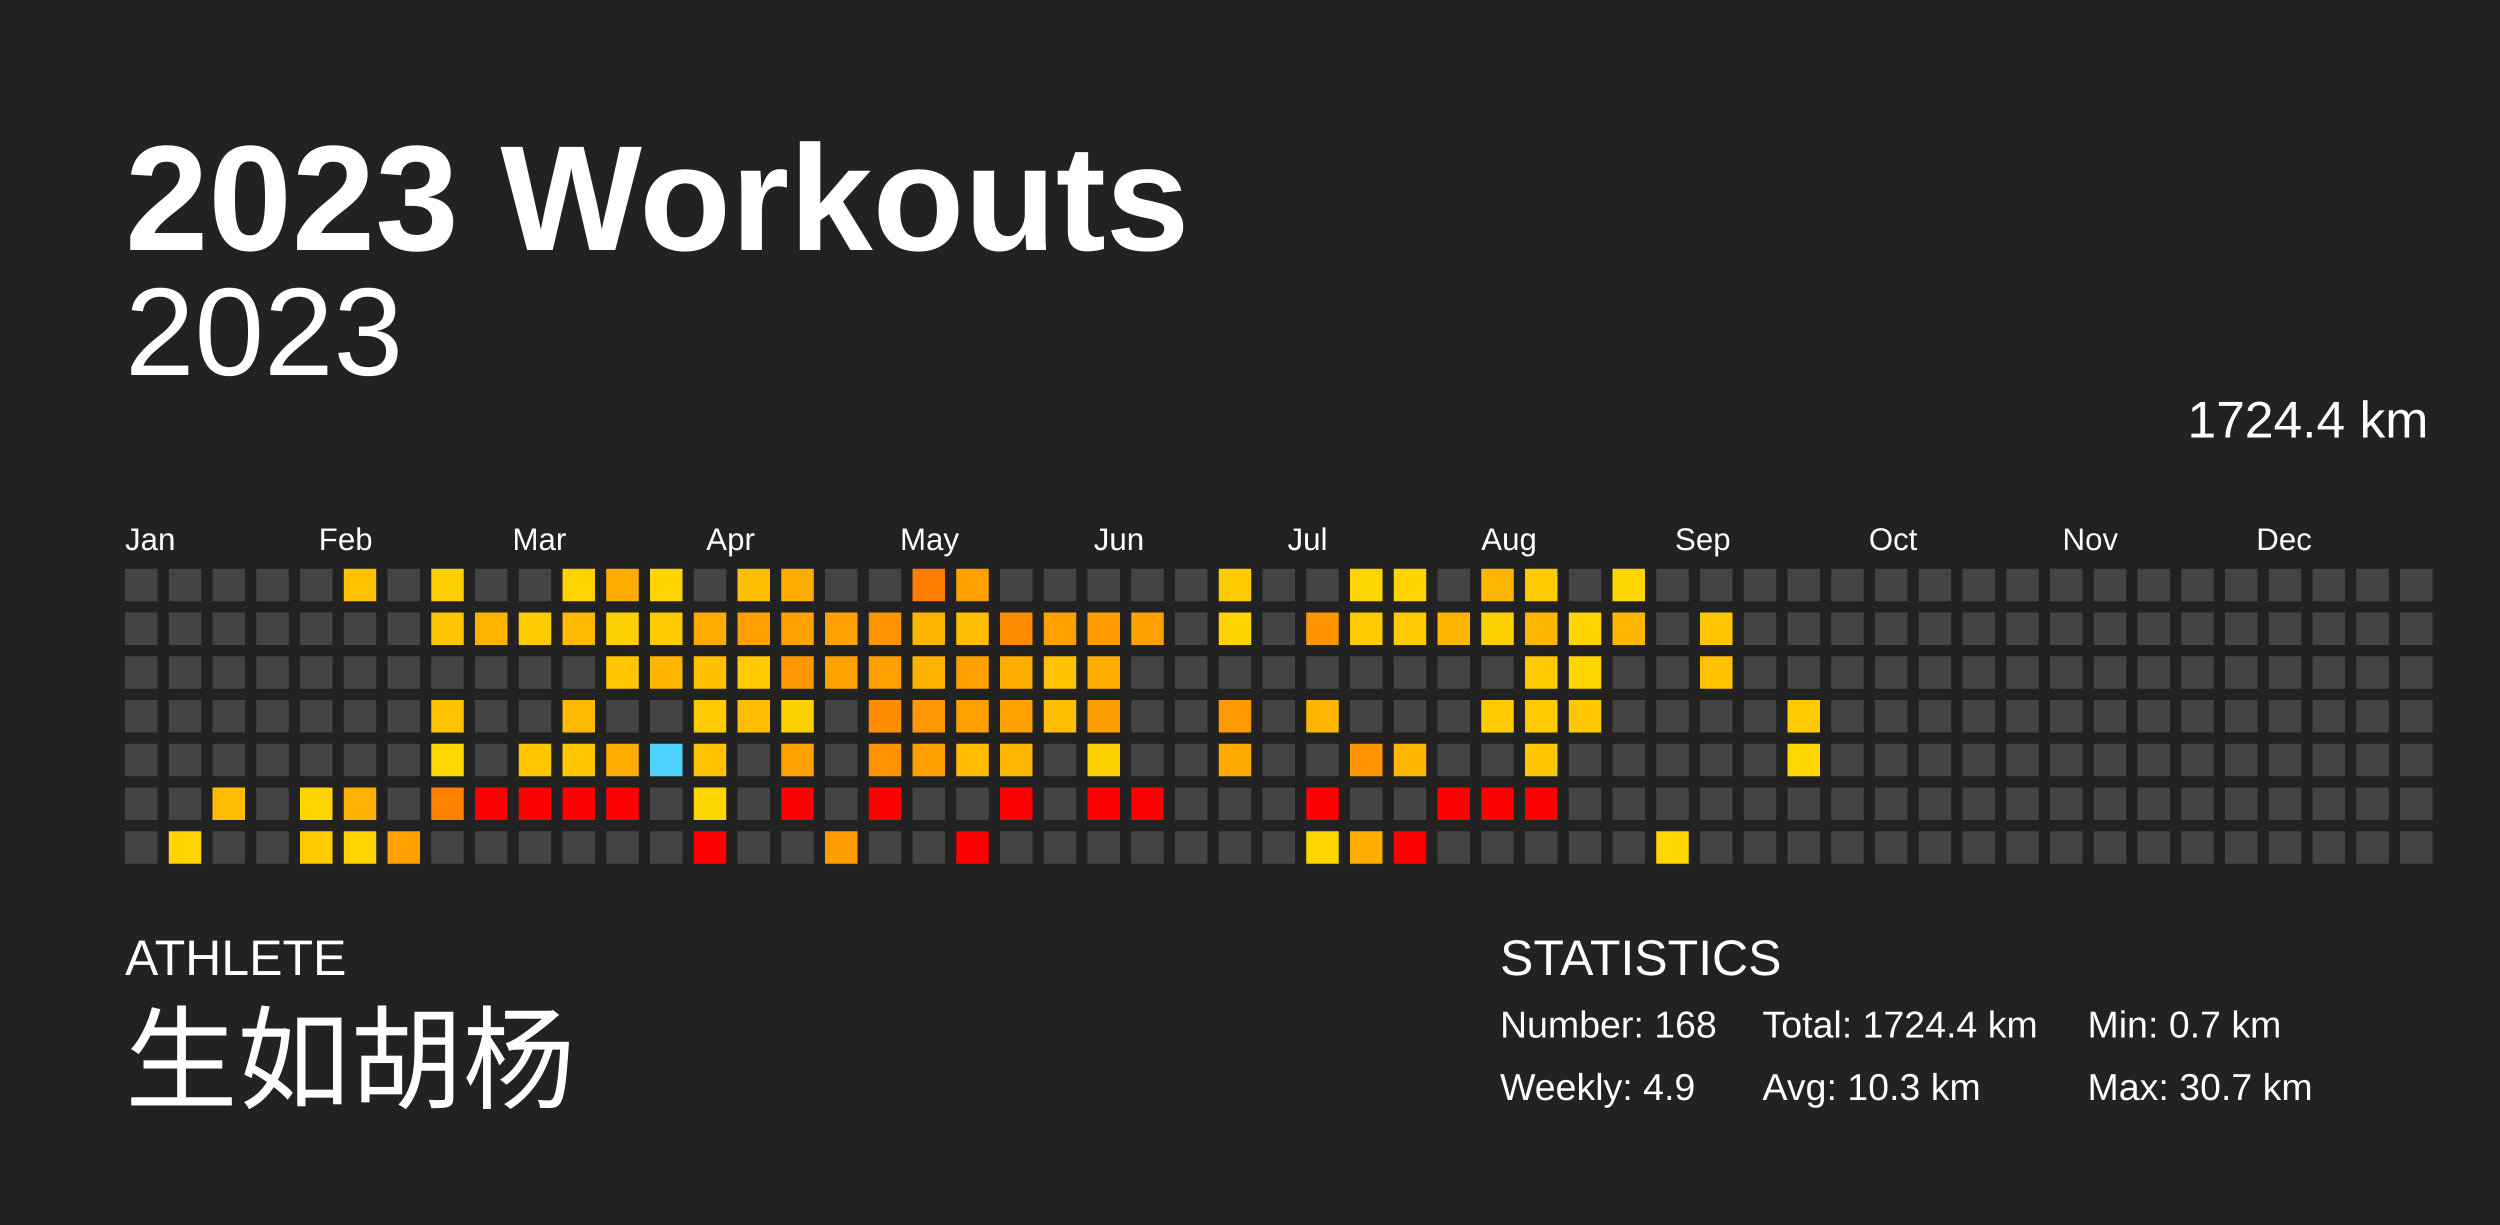
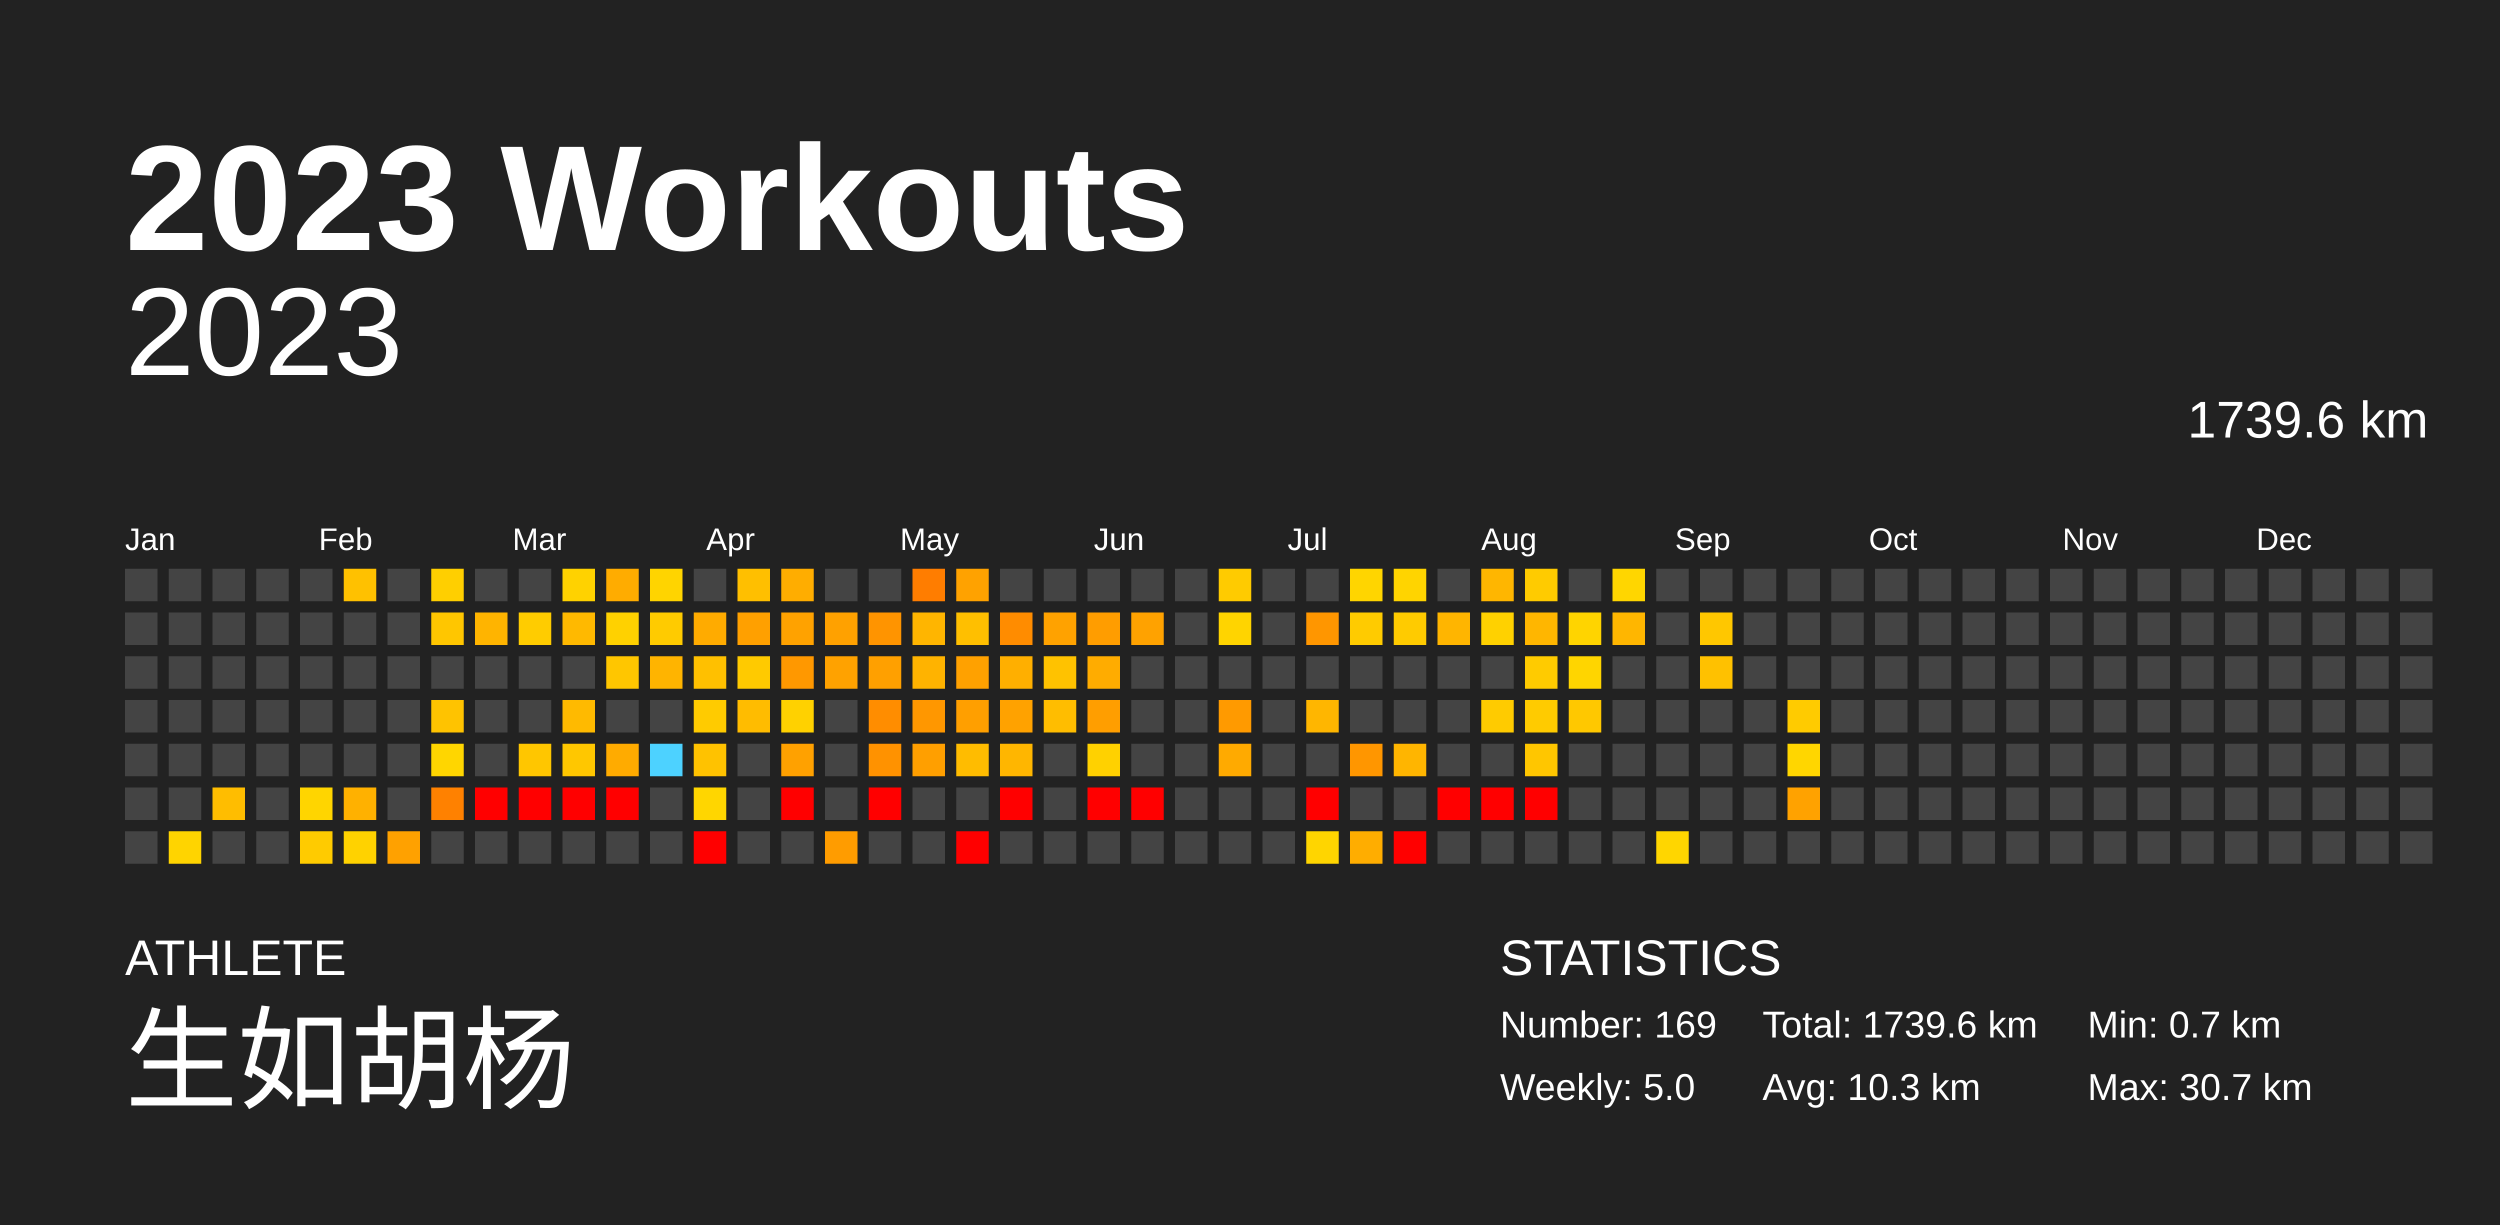
<svg xmlns="http://www.w3.org/2000/svg" baseProfile="full" height="98mm" version="1.1" viewBox="0,0,200,98" width="200mm">
  <defs />
  <rect fill="#222222" height="98" width="200" x="0" y="0" />
  <text fill="#FFFFFF" style="font-size:12px; font-family:Arial; font-weight:bold;" x="10" y="20">2023 Workouts</text>
  <text fill="#FFFFFF" style="font-size:4px; font-family:Arial" x="10" y="78">ATHLETE</text>
  <text fill="#FFFFFF" style="font-size:9px; font-family:Arial" x="10" y="88">生如胡杨</text>
  <text fill="#FFFFFF" style="font-size:4px; font-family:Arial" x="120" y="78">STATISTICS</text>
-   <text fill="#FFFFFF" style="font-size:3px; font-family:Arial" x="120" y="83">Number: 168</text>
-   <text fill="#FFFFFF" style="font-size:3px; font-family:Arial" x="120" y="88">Weekly: 4.9</text>
-   <text fill="#FFFFFF" style="font-size:3px; font-family:Arial" x="141" y="83">Total: 1724.4 km</text>
+   <text fill="#FFFFFF" style="font-size:3px; font-family:Arial" x="120" y="83">Number: 169</text>
+   <text fill="#FFFFFF" style="font-size:3px; font-family:Arial" x="120" y="88">Weekly: 5.0</text>
+   <text fill="#FFFFFF" style="font-size:3px; font-family:Arial" x="141" y="83">Total: 1739.6 km</text>
  <text fill="#FFFFFF" style="font-size:3px; font-family:Arial" x="141" y="88">Avg: 10.3 km</text>
  <text fill="#FFFFFF" style="font-size:3px; font-family:Arial" x="167" y="83">Min: 0.7 km</text>
  <text fill="#FFFFFF" style="font-size:3px; font-family:Arial" x="167" y="88">Max: 30.7 km</text>
  <text alignment-baseline="hanging" fill="#FFFFFF" style="font-size:10.0px; font-family:Arial;" x="10" y="30">2023</text>
-   <text alignment-baseline="hanging" fill="#FFFFFF" style="font-size:4.125px; font-family:Arial;" x="175" y="35">1724.4 km</text>
+   <text alignment-baseline="hanging" fill="#FFFFFF" style="font-size:4.125px; font-family:Arial;" x="175" y="35">1739.6 km</text>
  <text fill="#FFFFFF" style="font-size:2.5px; font-family:Arial" x="10.0" y="44">Jan</text>
  <text fill="#FFFFFF" style="font-size:2.5px; font-family:Arial" x="25.5" y="44">Feb</text>
  <text fill="#FFFFFF" style="font-size:2.5px; font-family:Arial" x="41.0" y="44">Mar</text>
  <text fill="#FFFFFF" style="font-size:2.5px; font-family:Arial" x="56.5" y="44">Apr</text>
  <text fill="#FFFFFF" style="font-size:2.5px; font-family:Arial" x="72.0" y="44">May</text>
  <text fill="#FFFFFF" style="font-size:2.5px; font-family:Arial" x="87.5" y="44">Jun</text>
  <text fill="#FFFFFF" style="font-size:2.5px; font-family:Arial" x="103.0" y="44">Jul</text>
  <text fill="#FFFFFF" style="font-size:2.5px; font-family:Arial" x="118.5" y="44">Aug</text>
  <text fill="#FFFFFF" style="font-size:2.5px; font-family:Arial" x="134.0" y="44">Sep</text>
  <text fill="#FFFFFF" style="font-size:2.5px; font-family:Arial" x="149.5" y="44">Oct</text>
  <text fill="#FFFFFF" style="font-size:2.5px; font-family:Arial" x="165.0" y="44">Nov</text>
  <text fill="#FFFFFF" style="font-size:2.5px; font-family:Arial" x="180.5" y="44">Dec</text>
  <rect fill="#444444" height="2.6" width="2.6" x="10.0" y="45.5" />
  <rect fill="#444444" height="2.6" width="2.6" x="10.0" y="49.0" />
  <rect fill="#444444" height="2.6" width="2.6" x="10.0" y="52.5" />
  <rect fill="#444444" height="2.6" width="2.6" x="10.0" y="56.0" />
  <rect fill="#444444" height="2.6" width="2.6" x="10.0" y="59.5" />
  <rect fill="#444444" height="2.6" width="2.6" x="10.0" y="63.0" />
  <rect fill="#444444" height="2.6" width="2.6" x="10.0" y="66.5" />
  <rect fill="#444444" height="2.6" width="2.6" x="13.5" y="45.5" />
  <rect fill="#444444" height="2.6" width="2.6" x="13.5" y="49.0" />
  <rect fill="#444444" height="2.6" width="2.6" x="13.5" y="52.5" />
  <rect fill="#444444" height="2.6" width="2.6" x="13.5" y="56.0" />
  <rect fill="#444444" height="2.6" width="2.6" x="13.5" y="59.5" />
  <rect fill="#444444" height="2.6" width="2.6" x="13.5" y="63.0" />
  <rect fill="#ffd400" height="2.6" width="2.6" x="13.5" y="66.5" />
  <rect fill="#444444" height="2.6" width="2.6" x="17.0" y="45.5" />
  <rect fill="#444444" height="2.6" width="2.6" x="17.0" y="49.0" />
  <rect fill="#444444" height="2.6" width="2.6" x="17.0" y="52.5" />
  <rect fill="#444444" height="2.6" width="2.6" x="17.0" y="56.0" />
  <rect fill="#444444" height="2.6" width="2.6" x="17.0" y="59.5" />
  <rect fill="#ffbd00" height="2.6" width="2.6" x="17.0" y="63.0" />
  <rect fill="#444444" height="2.6" width="2.6" x="17.0" y="66.5" />
  <rect fill="#444444" height="2.6" width="2.6" x="20.5" y="45.5" />
  <rect fill="#444444" height="2.6" width="2.6" x="20.5" y="49.0" />
  <rect fill="#444444" height="2.6" width="2.6" x="20.5" y="52.5" />
  <rect fill="#444444" height="2.6" width="2.6" x="20.5" y="56.0" />
  <rect fill="#444444" height="2.6" width="2.6" x="20.5" y="59.5" />
  <rect fill="#444444" height="2.6" width="2.6" x="20.5" y="63.0" />
  <rect fill="#444444" height="2.6" width="2.6" x="20.5" y="66.5" />
  <rect fill="#444444" height="2.6" width="2.6" x="24.0" y="45.5" />
  <rect fill="#444444" height="2.6" width="2.6" x="24.0" y="49.0" />
  <rect fill="#444444" height="2.6" width="2.6" x="24.0" y="52.5" />
  <rect fill="#444444" height="2.6" width="2.6" x="24.0" y="56.0" />
  <rect fill="#444444" height="2.6" width="2.6" x="24.0" y="59.5" />
  <rect fill="#ffd500" height="2.6" width="2.6" x="24.0" y="63.0" />
  <rect fill="#ffcb00" height="2.6" width="2.6" x="24.0" y="66.5" />
  <rect fill="#ffc100" height="2.6" width="2.6" x="27.5" y="45.5" />
  <rect fill="#444444" height="2.6" width="2.6" x="27.5" y="49.0" />
  <rect fill="#444444" height="2.6" width="2.6" x="27.5" y="52.5" />
  <rect fill="#444444" height="2.6" width="2.6" x="27.5" y="56.0" />
  <rect fill="#444444" height="2.6" width="2.6" x="27.5" y="59.5" />
  <rect fill="#ffb100" height="2.6" width="2.6" x="27.5" y="63.0" />
  <rect fill="#ffd200" height="2.6" width="2.6" x="27.5" y="66.5" />
  <rect fill="#444444" height="2.6" width="2.6" x="31.0" y="45.5" />
  <rect fill="#444444" height="2.6" width="2.6" x="31.0" y="49.0" />
  <rect fill="#444444" height="2.6" width="2.6" x="31.0" y="52.5" />
  <rect fill="#444444" height="2.6" width="2.6" x="31.0" y="56.0" />
  <rect fill="#444444" height="2.6" width="2.6" x="31.0" y="59.5" />
  <rect fill="#444444" height="2.6" width="2.6" x="31.0" y="63.0" />
  <rect fill="#ffa100" height="2.6" width="2.6" x="31.0" y="66.5" />
  <rect fill="#ffcf00" height="2.6" width="2.6" x="34.5" y="45.5" />
  <rect fill="#ffc600" height="2.6" width="2.6" x="34.5" y="49.0" />
  <rect fill="#444444" height="2.6" width="2.6" x="34.5" y="52.5" />
  <rect fill="#ffc300" height="2.6" width="2.6" x="34.5" y="56.0" />
  <rect fill="#ffd600" height="2.6" width="2.6" x="34.5" y="59.5" />
  <rect fill="#ff8100" height="2.6" width="2.6" x="34.5" y="63.0" />
  <rect fill="#444444" height="2.6" width="2.6" x="34.5" y="66.5" />
  <rect fill="#444444" height="2.6" width="2.6" x="38.0" y="45.5" />
  <rect fill="#ffb400" height="2.6" width="2.6" x="38.0" y="49.0" />
  <rect fill="#444444" height="2.6" width="2.6" x="38.0" y="52.5" />
  <rect fill="#444444" height="2.6" width="2.6" x="38.0" y="56.0" />
  <rect fill="#444444" height="2.6" width="2.6" x="38.0" y="59.5" />
  <rect fill="red" height="2.6" width="2.6" x="38.0" y="63.0" />
  <rect fill="#444444" height="2.6" width="2.6" x="38.0" y="66.5" />
  <rect fill="#444444" height="2.6" width="2.6" x="41.5" y="45.5" />
  <rect fill="#ffcc00" height="2.6" width="2.6" x="41.5" y="49.0" />
  <rect fill="#444444" height="2.6" width="2.6" x="41.5" y="52.5" />
  <rect fill="#444444" height="2.6" width="2.6" x="41.5" y="56.0" />
  <rect fill="#ffc600" height="2.6" width="2.6" x="41.5" y="59.5" />
  <rect fill="red" height="2.6" width="2.6" x="41.5" y="63.0" />
  <rect fill="#444444" height="2.6" width="2.6" x="41.5" y="66.5" />
  <rect fill="#ffd200" height="2.6" width="2.6" x="45.0" y="45.5" />
  <rect fill="#ffb900" height="2.6" width="2.6" x="45.0" y="49.0" />
  <rect fill="#444444" height="2.6" width="2.6" x="45.0" y="52.5" />
  <rect fill="#ffba00" height="2.6" width="2.6" x="45.0" y="56.0" />
  <rect fill="#ffc700" height="2.6" width="2.6" x="45.0" y="59.5" />
  <rect fill="red" height="2.6" width="2.6" x="45.0" y="63.0" />
  <rect fill="#444444" height="2.6" width="2.6" x="45.0" y="66.5" />
  <rect fill="#ffac00" height="2.6" width="2.6" x="48.5" y="45.5" />
  <rect fill="#ffd100" height="2.6" width="2.6" x="48.5" y="49.0" />
  <rect fill="#ffc600" height="2.6" width="2.6" x="48.5" y="52.5" />
  <rect fill="#444444" height="2.6" width="2.6" x="48.5" y="56.0" />
  <rect fill="#ffab00" height="2.6" width="2.6" x="48.5" y="59.5" />
  <rect fill="red" height="2.6" width="2.6" x="48.5" y="63.0" />
  <rect fill="#444444" height="2.6" width="2.6" x="48.5" y="66.5" />
  <rect fill="#ffd400" height="2.6" width="2.6" x="52.0" y="45.5" />
  <rect fill="#ffcb00" height="2.6" width="2.6" x="52.0" y="49.0" />
  <rect fill="#ffb400" height="2.6" width="2.6" x="52.0" y="52.5" />
  <rect fill="#444444" height="2.6" width="2.6" x="52.0" y="56.0" />
  <rect fill="#4dd2ff" height="2.6" width="2.6" x="52.0" y="59.5" />
  <rect fill="#444444" height="2.6" width="2.6" x="52.0" y="63.0" />
  <rect fill="#444444" height="2.6" width="2.6" x="52.0" y="66.5" />
  <rect fill="#444444" height="2.6" width="2.6" x="55.5" y="45.5" />
  <rect fill="#ffab00" height="2.6" width="2.6" x="55.5" y="49.0" />
  <rect fill="#ffc000" height="2.6" width="2.6" x="55.5" y="52.5" />
  <rect fill="#ffcb00" height="2.6" width="2.6" x="55.5" y="56.0" />
  <rect fill="#ffc200" height="2.6" width="2.6" x="55.5" y="59.5" />
  <rect fill="#ffd600" height="2.6" width="2.6" x="55.5" y="63.0" />
  <rect fill="red" height="2.6" width="2.6" x="55.5" y="66.5" />
  <rect fill="#ffbf00" height="2.6" width="2.6" x="59.0" y="45.5" />
  <rect fill="#ffa000" height="2.6" width="2.6" x="59.0" y="49.0" />
  <rect fill="#ffca00" height="2.6" width="2.6" x="59.0" y="52.5" />
  <rect fill="#ffbc00" height="2.6" width="2.6" x="59.0" y="56.0" />
  <rect fill="#444444" height="2.6" width="2.6" x="59.0" y="59.5" />
  <rect fill="#444444" height="2.6" width="2.6" x="59.0" y="63.0" />
  <rect fill="#444444" height="2.6" width="2.6" x="59.0" y="66.5" />
  <rect fill="#ffad00" height="2.6" width="2.6" x="62.5" y="45.5" />
  <rect fill="#ffa200" height="2.6" width="2.6" x="62.5" y="49.0" />
  <rect fill="#ff9800" height="2.6" width="2.6" x="62.5" y="52.5" />
  <rect fill="#ffd100" height="2.6" width="2.6" x="62.5" y="56.0" />
  <rect fill="#ffa100" height="2.6" width="2.6" x="62.5" y="59.5" />
  <rect fill="red" height="2.6" width="2.6" x="62.5" y="63.0" />
  <rect fill="#444444" height="2.6" width="2.6" x="62.5" y="66.5" />
  <rect fill="#444444" height="2.6" width="2.6" x="66.0" y="45.5" />
  <rect fill="#ffa100" height="2.6" width="2.6" x="66.0" y="49.0" />
  <rect fill="#ffa200" height="2.6" width="2.6" x="66.0" y="52.5" />
  <rect fill="#444444" height="2.6" width="2.6" x="66.0" y="56.0" />
  <rect fill="#444444" height="2.6" width="2.6" x="66.0" y="59.5" />
  <rect fill="#444444" height="2.6" width="2.6" x="66.0" y="63.0" />
  <rect fill="#ff9c00" height="2.6" width="2.6" x="66.0" y="66.5" />
  <rect fill="#444444" height="2.6" width="2.6" x="69.5" y="45.5" />
  <rect fill="#ff9400" height="2.6" width="2.6" x="69.5" y="49.0" />
  <rect fill="#ffa000" height="2.6" width="2.6" x="69.5" y="52.5" />
  <rect fill="#ff8d00" height="2.6" width="2.6" x="69.5" y="56.0" />
  <rect fill="#ff9200" height="2.6" width="2.6" x="69.5" y="59.5" />
  <rect fill="red" height="2.6" width="2.6" x="69.5" y="63.0" />
  <rect fill="#444444" height="2.6" width="2.6" x="69.5" y="66.5" />
  <rect fill="#ff7d00" height="2.6" width="2.6" x="73.0" y="45.5" />
  <rect fill="#ffb500" height="2.6" width="2.6" x="73.0" y="49.0" />
  <rect fill="#ffb300" height="2.6" width="2.6" x="73.0" y="52.5" />
  <rect fill="#ff9700" height="2.6" width="2.6" x="73.0" y="56.0" />
  <rect fill="#ff9f00" height="2.6" width="2.6" x="73.0" y="59.5" />
  <rect fill="#444444" height="2.6" width="2.6" x="73.0" y="63.0" />
  <rect fill="#444444" height="2.6" width="2.6" x="73.0" y="66.5" />
  <rect fill="#ffa200" height="2.6" width="2.6" x="76.5" y="45.5" />
  <rect fill="#ffbf00" height="2.6" width="2.6" x="76.5" y="49.0" />
  <rect fill="#ffa100" height="2.6" width="2.6" x="76.5" y="52.5" />
  <rect fill="#ff9f00" height="2.6" width="2.6" x="76.5" y="56.0" />
  <rect fill="#ffbc00" height="2.6" width="2.6" x="76.5" y="59.5" />
  <rect fill="#444444" height="2.6" width="2.6" x="76.5" y="63.0" />
  <rect fill="red" height="2.6" width="2.6" x="76.5" y="66.5" />
  <rect fill="#444444" height="2.6" width="2.6" x="80.0" y="45.5" />
  <rect fill="#ff8c00" height="2.6" width="2.6" x="80.0" y="49.0" />
  <rect fill="#ffaf00" height="2.6" width="2.6" x="80.0" y="52.5" />
  <rect fill="#ffa200" height="2.6" width="2.6" x="80.0" y="56.0" />
  <rect fill="#ffb600" height="2.6" width="2.6" x="80.0" y="59.5" />
  <rect fill="red" height="2.6" width="2.6" x="80.0" y="63.0" />
  <rect fill="#444444" height="2.6" width="2.6" x="80.0" y="66.5" />
  <rect fill="#444444" height="2.6" width="2.6" x="83.5" y="45.5" />
  <rect fill="#ffa200" height="2.6" width="2.6" x="83.5" y="49.0" />
  <rect fill="#ffc200" height="2.6" width="2.6" x="83.5" y="52.5" />
  <rect fill="#ffbd00" height="2.6" width="2.6" x="83.5" y="56.0" />
  <rect fill="#444444" height="2.6" width="2.6" x="83.5" y="59.5" />
  <rect fill="#444444" height="2.6" width="2.6" x="83.5" y="63.0" />
  <rect fill="#444444" height="2.6" width="2.6" x="83.5" y="66.5" />
  <rect fill="#444444" height="2.6" width="2.6" x="87.0" y="45.5" />
  <rect fill="#ff9d00" height="2.6" width="2.6" x="87.0" y="49.0" />
  <rect fill="#ffac00" height="2.6" width="2.6" x="87.0" y="52.5" />
  <rect fill="#ff9e00" height="2.6" width="2.6" x="87.0" y="56.0" />
  <rect fill="#ffd100" height="2.6" width="2.6" x="87.0" y="59.5" />
  <rect fill="red" height="2.6" width="2.6" x="87.0" y="63.0" />
  <rect fill="#444444" height="2.6" width="2.6" x="87.0" y="66.5" />
  <rect fill="#444444" height="2.6" width="2.6" x="90.5" y="45.5" />
  <rect fill="#ffa200" height="2.6" width="2.6" x="90.5" y="49.0" />
  <rect fill="#444444" height="2.6" width="2.6" x="90.5" y="52.5" />
  <rect fill="#444444" height="2.6" width="2.6" x="90.5" y="56.0" />
  <rect fill="#444444" height="2.6" width="2.6" x="90.5" y="59.5" />
  <rect fill="red" height="2.6" width="2.6" x="90.5" y="63.0" />
  <rect fill="#444444" height="2.6" width="2.6" x="90.5" y="66.5" />
  <rect fill="#444444" height="2.6" width="2.6" x="94.0" y="45.5" />
  <rect fill="#444444" height="2.6" width="2.6" x="94.0" y="49.0" />
  <rect fill="#444444" height="2.6" width="2.6" x="94.0" y="52.5" />
  <rect fill="#444444" height="2.6" width="2.6" x="94.0" y="56.0" />
  <rect fill="#444444" height="2.6" width="2.6" x="94.0" y="59.5" />
  <rect fill="#444444" height="2.6" width="2.6" x="94.0" y="63.0" />
  <rect fill="#444444" height="2.6" width="2.6" x="94.0" y="66.5" />
  <rect fill="#ffcb00" height="2.6" width="2.6" x="97.5" y="45.5" />
  <rect fill="#ffd400" height="2.6" width="2.6" x="97.5" y="49.0" />
  <rect fill="#444444" height="2.6" width="2.6" x="97.5" y="52.5" />
  <rect fill="#ff9a00" height="2.6" width="2.6" x="97.5" y="56.0" />
  <rect fill="#ffaa00" height="2.6" width="2.6" x="97.5" y="59.5" />
  <rect fill="#444444" height="2.6" width="2.6" x="97.5" y="63.0" />
  <rect fill="#444444" height="2.6" width="2.6" x="97.5" y="66.5" />
  <rect fill="#444444" height="2.6" width="2.6" x="101.0" y="45.5" />
  <rect fill="#444444" height="2.6" width="2.6" x="101.0" y="49.0" />
  <rect fill="#444444" height="2.6" width="2.6" x="101.0" y="52.5" />
  <rect fill="#444444" height="2.6" width="2.6" x="101.0" y="56.0" />
  <rect fill="#444444" height="2.6" width="2.6" x="101.0" y="59.5" />
  <rect fill="#444444" height="2.6" width="2.6" x="101.0" y="63.0" />
  <rect fill="#444444" height="2.6" width="2.6" x="101.0" y="66.5" />
  <rect fill="#444444" height="2.6" width="2.6" x="104.5" y="45.5" />
  <rect fill="#ff9600" height="2.6" width="2.6" x="104.5" y="49.0" />
  <rect fill="#444444" height="2.6" width="2.6" x="104.5" y="52.5" />
  <rect fill="#ffb600" height="2.6" width="2.6" x="104.5" y="56.0" />
  <rect fill="#444444" height="2.6" width="2.6" x="104.5" y="59.5" />
  <rect fill="red" height="2.6" width="2.6" x="104.5" y="63.0" />
  <rect fill="#ffd500" height="2.6" width="2.6" x="104.5" y="66.5" />
  <rect fill="#ffd500" height="2.6" width="2.6" x="108.0" y="45.5" />
  <rect fill="#ffcb00" height="2.6" width="2.6" x="108.0" y="49.0" />
  <rect fill="#444444" height="2.6" width="2.6" x="108.0" y="52.5" />
  <rect fill="#444444" height="2.6" width="2.6" x="108.0" y="56.0" />
  <rect fill="#ff9600" height="2.6" width="2.6" x="108.0" y="59.5" />
  <rect fill="#444444" height="2.6" width="2.6" x="108.0" y="63.0" />
  <rect fill="#ffad00" height="2.6" width="2.6" x="108.0" y="66.5" />
  <rect fill="#ffd400" height="2.6" width="2.6" x="111.5" y="45.5" />
  <rect fill="#ffcb00" height="2.6" width="2.6" x="111.5" y="49.0" />
  <rect fill="#444444" height="2.6" width="2.6" x="111.5" y="52.5" />
  <rect fill="#444444" height="2.6" width="2.6" x="111.5" y="56.0" />
  <rect fill="#ffb500" height="2.6" width="2.6" x="111.5" y="59.5" />
  <rect fill="#444444" height="2.6" width="2.6" x="111.5" y="63.0" />
  <rect fill="red" height="2.6" width="2.6" x="111.5" y="66.5" />
  <rect fill="#444444" height="2.6" width="2.6" x="115.0" y="45.5" />
  <rect fill="#ffb500" height="2.6" width="2.6" x="115.0" y="49.0" />
  <rect fill="#444444" height="2.6" width="2.6" x="115.0" y="52.5" />
  <rect fill="#444444" height="2.6" width="2.6" x="115.0" y="56.0" />
  <rect fill="#444444" height="2.6" width="2.6" x="115.0" y="59.5" />
  <rect fill="red" height="2.6" width="2.6" x="115.0" y="63.0" />
  <rect fill="#444444" height="2.6" width="2.6" x="115.0" y="66.5" />
  <rect fill="#ffb600" height="2.6" width="2.6" x="118.5" y="45.5" />
  <rect fill="#ffd100" height="2.6" width="2.6" x="118.5" y="49.0" />
  <rect fill="#444444" height="2.6" width="2.6" x="118.5" y="52.5" />
  <rect fill="#ffcb00" height="2.6" width="2.6" x="118.5" y="56.0" />
  <rect fill="#444444" height="2.6" width="2.6" x="118.5" y="59.5" />
  <rect fill="red" height="2.6" width="2.6" x="118.5" y="63.0" />
  <rect fill="#444444" height="2.6" width="2.6" x="118.5" y="66.5" />
  <rect fill="#ffcb00" height="2.6" width="2.6" x="122.0" y="45.5" />
  <rect fill="#ffb600" height="2.6" width="2.6" x="122.0" y="49.0" />
  <rect fill="#ffcb00" height="2.6" width="2.6" x="122.0" y="52.5" />
  <rect fill="#ffcb00" height="2.6" width="2.6" x="122.0" y="56.0" />
  <rect fill="#ffc600" height="2.6" width="2.6" x="122.0" y="59.5" />
  <rect fill="red" height="2.6" width="2.6" x="122.0" y="63.0" />
  <rect fill="#444444" height="2.6" width="2.6" x="122.0" y="66.5" />
  <rect fill="#444444" height="2.6" width="2.6" x="125.5" y="45.5" />
  <rect fill="#ffd400" height="2.6" width="2.6" x="125.5" y="49.0" />
  <rect fill="#ffd500" height="2.6" width="2.6" x="125.5" y="52.5" />
  <rect fill="#ffc800" height="2.6" width="2.6" x="125.5" y="56.0" />
  <rect fill="#444444" height="2.6" width="2.6" x="125.5" y="59.5" />
  <rect fill="#444444" height="2.6" width="2.6" x="125.5" y="63.0" />
  <rect fill="#444444" height="2.6" width="2.6" x="125.5" y="66.5" />
  <rect fill="#ffd600" height="2.6" width="2.6" x="129.0" y="45.5" />
  <rect fill="#ffb600" height="2.6" width="2.6" x="129.0" y="49.0" />
  <rect fill="#444444" height="2.6" width="2.6" x="129.0" y="52.5" />
  <rect fill="#444444" height="2.6" width="2.6" x="129.0" y="56.0" />
  <rect fill="#444444" height="2.6" width="2.6" x="129.0" y="59.5" />
  <rect fill="#444444" height="2.6" width="2.6" x="129.0" y="63.0" />
  <rect fill="#444444" height="2.6" width="2.6" x="129.0" y="66.5" />
  <rect fill="#444444" height="2.6" width="2.6" x="132.5" y="45.5" />
  <rect fill="#444444" height="2.6" width="2.6" x="132.5" y="49.0" />
  <rect fill="#444444" height="2.6" width="2.6" x="132.5" y="52.5" />
  <rect fill="#444444" height="2.6" width="2.6" x="132.5" y="56.0" />
  <rect fill="#444444" height="2.6" width="2.6" x="132.5" y="59.5" />
  <rect fill="#444444" height="2.6" width="2.6" x="132.5" y="63.0" />
  <rect fill="#ffd600" height="2.6" width="2.6" x="132.5" y="66.5" />
  <rect fill="#444444" height="2.6" width="2.6" x="136.0" y="45.5" />
  <rect fill="#ffc700" height="2.6" width="2.6" x="136.0" y="49.0" />
  <rect fill="#ffc100" height="2.6" width="2.6" x="136.0" y="52.5" />
  <rect fill="#444444" height="2.6" width="2.6" x="136.0" y="56.0" />
  <rect fill="#444444" height="2.6" width="2.6" x="136.0" y="59.5" />
  <rect fill="#444444" height="2.6" width="2.6" x="136.0" y="63.0" />
  <rect fill="#444444" height="2.6" width="2.6" x="136.0" y="66.5" />
  <rect fill="#444444" height="2.6" width="2.6" x="139.5" y="45.5" />
  <rect fill="#444444" height="2.6" width="2.6" x="139.5" y="49.0" />
  <rect fill="#444444" height="2.6" width="2.6" x="139.5" y="52.5" />
  <rect fill="#444444" height="2.6" width="2.6" x="139.5" y="56.0" />
  <rect fill="#444444" height="2.6" width="2.6" x="139.5" y="59.5" />
  <rect fill="#444444" height="2.6" width="2.6" x="139.5" y="63.0" />
  <rect fill="#444444" height="2.6" width="2.6" x="139.5" y="66.5" />
  <rect fill="#444444" height="2.6" width="2.6" x="143.0" y="45.5" />
  <rect fill="#444444" height="2.6" width="2.6" x="143.0" y="49.0" />
  <rect fill="#444444" height="2.6" width="2.6" x="143.0" y="52.5" />
  <rect fill="#ffcb00" height="2.6" width="2.6" x="143.0" y="56.0" />
  <rect fill="#ffd600" height="2.6" width="2.6" x="143.0" y="59.5" />
-   <rect fill="#444444" height="2.6" width="2.6" x="143.0" y="63.0" />
+   <rect fill="#ffa200" height="2.6" width="2.6" x="143.0" y="63.0" />
  <rect fill="#444444" height="2.6" width="2.6" x="143.0" y="66.5" />
  <rect fill="#444444" height="2.6" width="2.6" x="146.5" y="45.5" />
  <rect fill="#444444" height="2.6" width="2.6" x="146.5" y="49.0" />
  <rect fill="#444444" height="2.6" width="2.6" x="146.5" y="52.5" />
  <rect fill="#444444" height="2.6" width="2.6" x="146.5" y="56.0" />
  <rect fill="#444444" height="2.6" width="2.6" x="146.5" y="59.5" />
  <rect fill="#444444" height="2.6" width="2.6" x="146.5" y="63.0" />
  <rect fill="#444444" height="2.6" width="2.6" x="146.5" y="66.5" />
  <rect fill="#444444" height="2.6" width="2.6" x="150.0" y="45.5" />
  <rect fill="#444444" height="2.6" width="2.6" x="150.0" y="49.0" />
  <rect fill="#444444" height="2.6" width="2.6" x="150.0" y="52.5" />
  <rect fill="#444444" height="2.6" width="2.6" x="150.0" y="56.0" />
  <rect fill="#444444" height="2.6" width="2.6" x="150.0" y="59.5" />
  <rect fill="#444444" height="2.6" width="2.6" x="150.0" y="63.0" />
  <rect fill="#444444" height="2.6" width="2.6" x="150.0" y="66.5" />
  <rect fill="#444444" height="2.6" width="2.6" x="153.5" y="45.5" />
  <rect fill="#444444" height="2.6" width="2.6" x="153.5" y="49.0" />
  <rect fill="#444444" height="2.6" width="2.6" x="153.5" y="52.5" />
  <rect fill="#444444" height="2.6" width="2.6" x="153.5" y="56.0" />
  <rect fill="#444444" height="2.6" width="2.6" x="153.5" y="59.5" />
  <rect fill="#444444" height="2.6" width="2.6" x="153.5" y="63.0" />
  <rect fill="#444444" height="2.6" width="2.6" x="153.5" y="66.5" />
  <rect fill="#444444" height="2.6" width="2.6" x="157.0" y="45.5" />
  <rect fill="#444444" height="2.6" width="2.6" x="157.0" y="49.0" />
  <rect fill="#444444" height="2.6" width="2.6" x="157.0" y="52.5" />
  <rect fill="#444444" height="2.6" width="2.6" x="157.0" y="56.0" />
  <rect fill="#444444" height="2.6" width="2.6" x="157.0" y="59.5" />
  <rect fill="#444444" height="2.6" width="2.6" x="157.0" y="63.0" />
  <rect fill="#444444" height="2.6" width="2.6" x="157.0" y="66.5" />
  <rect fill="#444444" height="2.6" width="2.6" x="160.5" y="45.5" />
  <rect fill="#444444" height="2.6" width="2.6" x="160.5" y="49.0" />
  <rect fill="#444444" height="2.6" width="2.6" x="160.5" y="52.5" />
  <rect fill="#444444" height="2.6" width="2.6" x="160.5" y="56.0" />
  <rect fill="#444444" height="2.6" width="2.6" x="160.5" y="59.5" />
  <rect fill="#444444" height="2.6" width="2.6" x="160.5" y="63.0" />
  <rect fill="#444444" height="2.6" width="2.6" x="160.5" y="66.5" />
  <rect fill="#444444" height="2.6" width="2.6" x="164.0" y="45.5" />
  <rect fill="#444444" height="2.6" width="2.6" x="164.0" y="49.0" />
  <rect fill="#444444" height="2.6" width="2.6" x="164.0" y="52.5" />
  <rect fill="#444444" height="2.6" width="2.6" x="164.0" y="56.0" />
  <rect fill="#444444" height="2.6" width="2.6" x="164.0" y="59.5" />
  <rect fill="#444444" height="2.6" width="2.6" x="164.0" y="63.0" />
  <rect fill="#444444" height="2.6" width="2.6" x="164.0" y="66.5" />
  <rect fill="#444444" height="2.6" width="2.6" x="167.5" y="45.5" />
  <rect fill="#444444" height="2.6" width="2.6" x="167.5" y="49.0" />
  <rect fill="#444444" height="2.6" width="2.6" x="167.5" y="52.5" />
  <rect fill="#444444" height="2.6" width="2.6" x="167.5" y="56.0" />
  <rect fill="#444444" height="2.6" width="2.6" x="167.5" y="59.5" />
  <rect fill="#444444" height="2.6" width="2.6" x="167.5" y="63.0" />
  <rect fill="#444444" height="2.6" width="2.6" x="167.5" y="66.5" />
  <rect fill="#444444" height="2.6" width="2.6" x="171.0" y="45.5" />
  <rect fill="#444444" height="2.6" width="2.6" x="171.0" y="49.0" />
  <rect fill="#444444" height="2.6" width="2.6" x="171.0" y="52.5" />
  <rect fill="#444444" height="2.6" width="2.6" x="171.0" y="56.0" />
  <rect fill="#444444" height="2.6" width="2.6" x="171.0" y="59.5" />
  <rect fill="#444444" height="2.6" width="2.6" x="171.0" y="63.0" />
  <rect fill="#444444" height="2.6" width="2.6" x="171.0" y="66.5" />
  <rect fill="#444444" height="2.6" width="2.6" x="174.5" y="45.5" />
  <rect fill="#444444" height="2.6" width="2.6" x="174.5" y="49.0" />
  <rect fill="#444444" height="2.6" width="2.6" x="174.5" y="52.5" />
  <rect fill="#444444" height="2.6" width="2.6" x="174.5" y="56.0" />
  <rect fill="#444444" height="2.6" width="2.6" x="174.5" y="59.5" />
  <rect fill="#444444" height="2.6" width="2.6" x="174.5" y="63.0" />
  <rect fill="#444444" height="2.6" width="2.6" x="174.5" y="66.5" />
  <rect fill="#444444" height="2.6" width="2.6" x="178.0" y="45.5" />
  <rect fill="#444444" height="2.6" width="2.6" x="178.0" y="49.0" />
  <rect fill="#444444" height="2.6" width="2.6" x="178.0" y="52.5" />
  <rect fill="#444444" height="2.6" width="2.6" x="178.0" y="56.0" />
  <rect fill="#444444" height="2.6" width="2.6" x="178.0" y="59.5" />
  <rect fill="#444444" height="2.6" width="2.6" x="178.0" y="63.0" />
  <rect fill="#444444" height="2.6" width="2.6" x="178.0" y="66.5" />
  <rect fill="#444444" height="2.6" width="2.6" x="181.5" y="45.5" />
  <rect fill="#444444" height="2.6" width="2.6" x="181.5" y="49.0" />
  <rect fill="#444444" height="2.6" width="2.6" x="181.5" y="52.5" />
  <rect fill="#444444" height="2.6" width="2.6" x="181.5" y="56.0" />
  <rect fill="#444444" height="2.6" width="2.6" x="181.5" y="59.5" />
  <rect fill="#444444" height="2.6" width="2.6" x="181.5" y="63.0" />
  <rect fill="#444444" height="2.6" width="2.6" x="181.5" y="66.5" />
  <rect fill="#444444" height="2.6" width="2.6" x="185.0" y="45.5" />
  <rect fill="#444444" height="2.6" width="2.6" x="185.0" y="49.0" />
  <rect fill="#444444" height="2.6" width="2.6" x="185.0" y="52.5" />
  <rect fill="#444444" height="2.6" width="2.6" x="185.0" y="56.0" />
  <rect fill="#444444" height="2.6" width="2.6" x="185.0" y="59.5" />
  <rect fill="#444444" height="2.6" width="2.6" x="185.0" y="63.0" />
  <rect fill="#444444" height="2.6" width="2.6" x="185.0" y="66.5" />
  <rect fill="#444444" height="2.6" width="2.6" x="188.5" y="45.5" />
  <rect fill="#444444" height="2.6" width="2.6" x="188.5" y="49.0" />
  <rect fill="#444444" height="2.6" width="2.6" x="188.5" y="52.5" />
  <rect fill="#444444" height="2.6" width="2.6" x="188.5" y="56.0" />
  <rect fill="#444444" height="2.6" width="2.6" x="188.5" y="59.5" />
  <rect fill="#444444" height="2.6" width="2.6" x="188.5" y="63.0" />
  <rect fill="#444444" height="2.6" width="2.6" x="188.5" y="66.5" />
  <rect fill="#444444" height="2.6" width="2.6" x="192.0" y="45.5" />
  <rect fill="#444444" height="2.6" width="2.6" x="192.0" y="49.0" />
  <rect fill="#444444" height="2.6" width="2.6" x="192.0" y="52.5" />
  <rect fill="#444444" height="2.6" width="2.6" x="192.0" y="56.0" />
  <rect fill="#444444" height="2.6" width="2.6" x="192.0" y="59.5" />
  <rect fill="#444444" height="2.6" width="2.6" x="192.0" y="63.0" />
  <rect fill="#444444" height="2.6" width="2.6" x="192.0" y="66.5" />
</svg>
